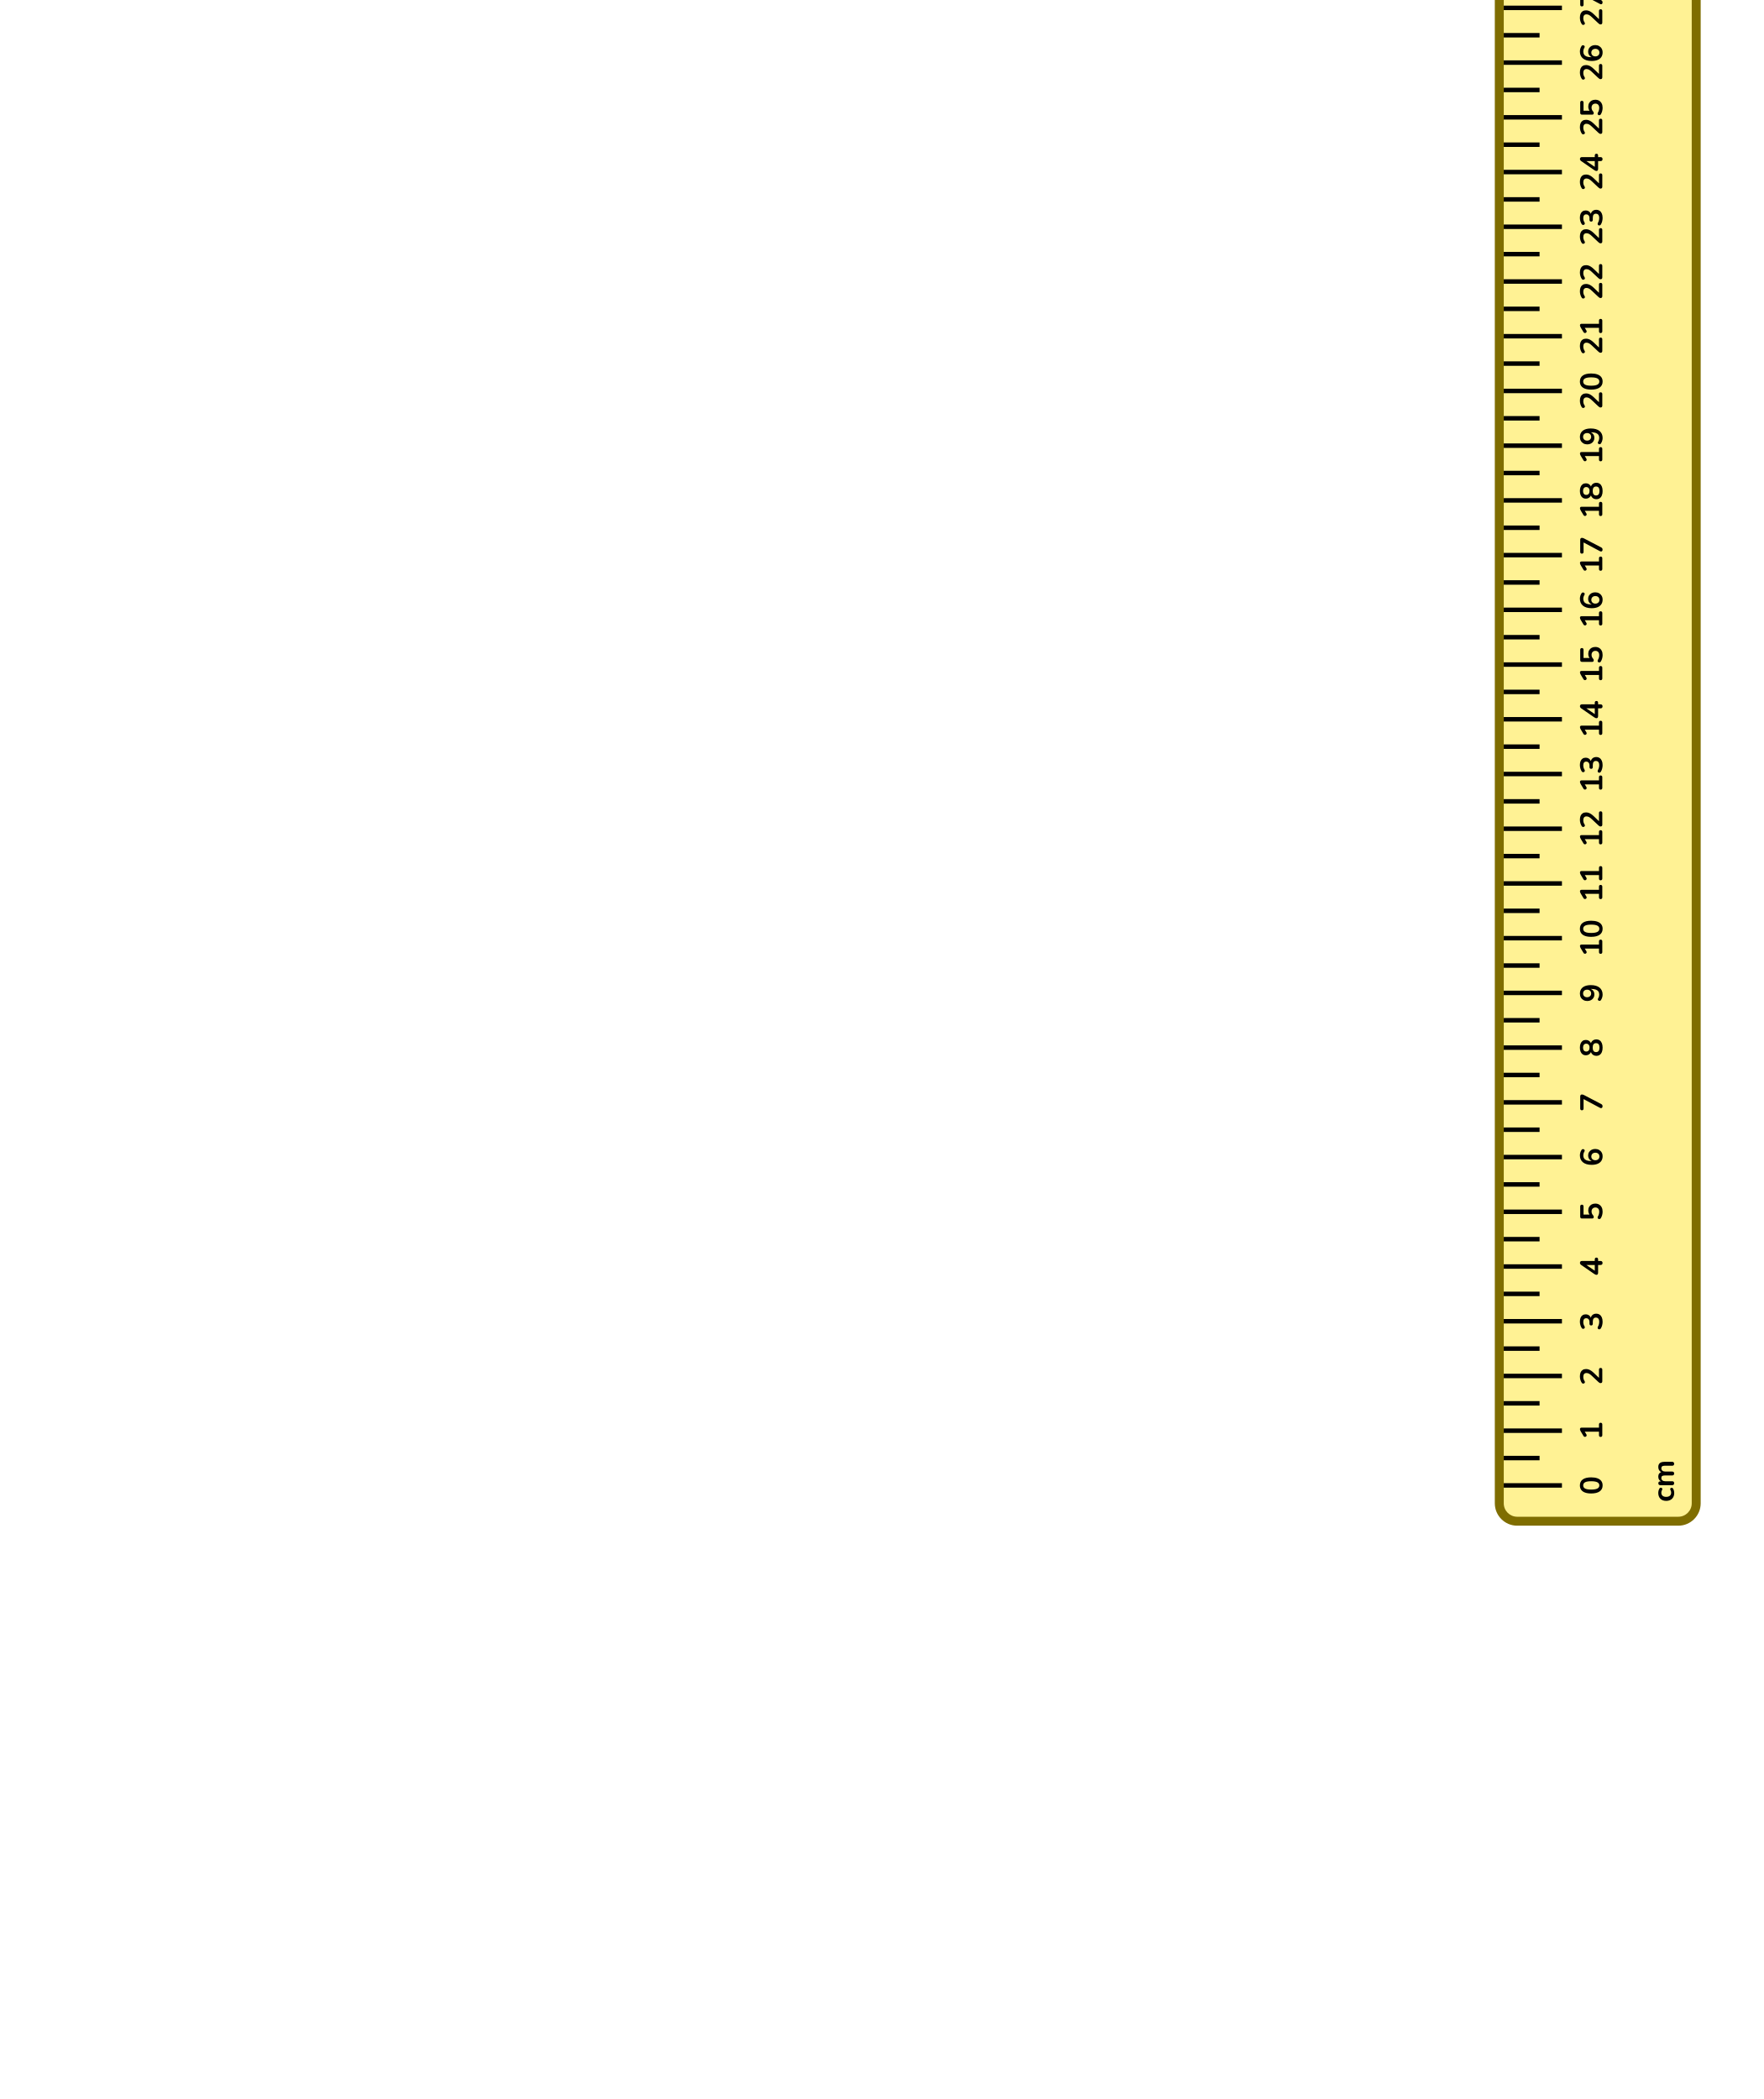
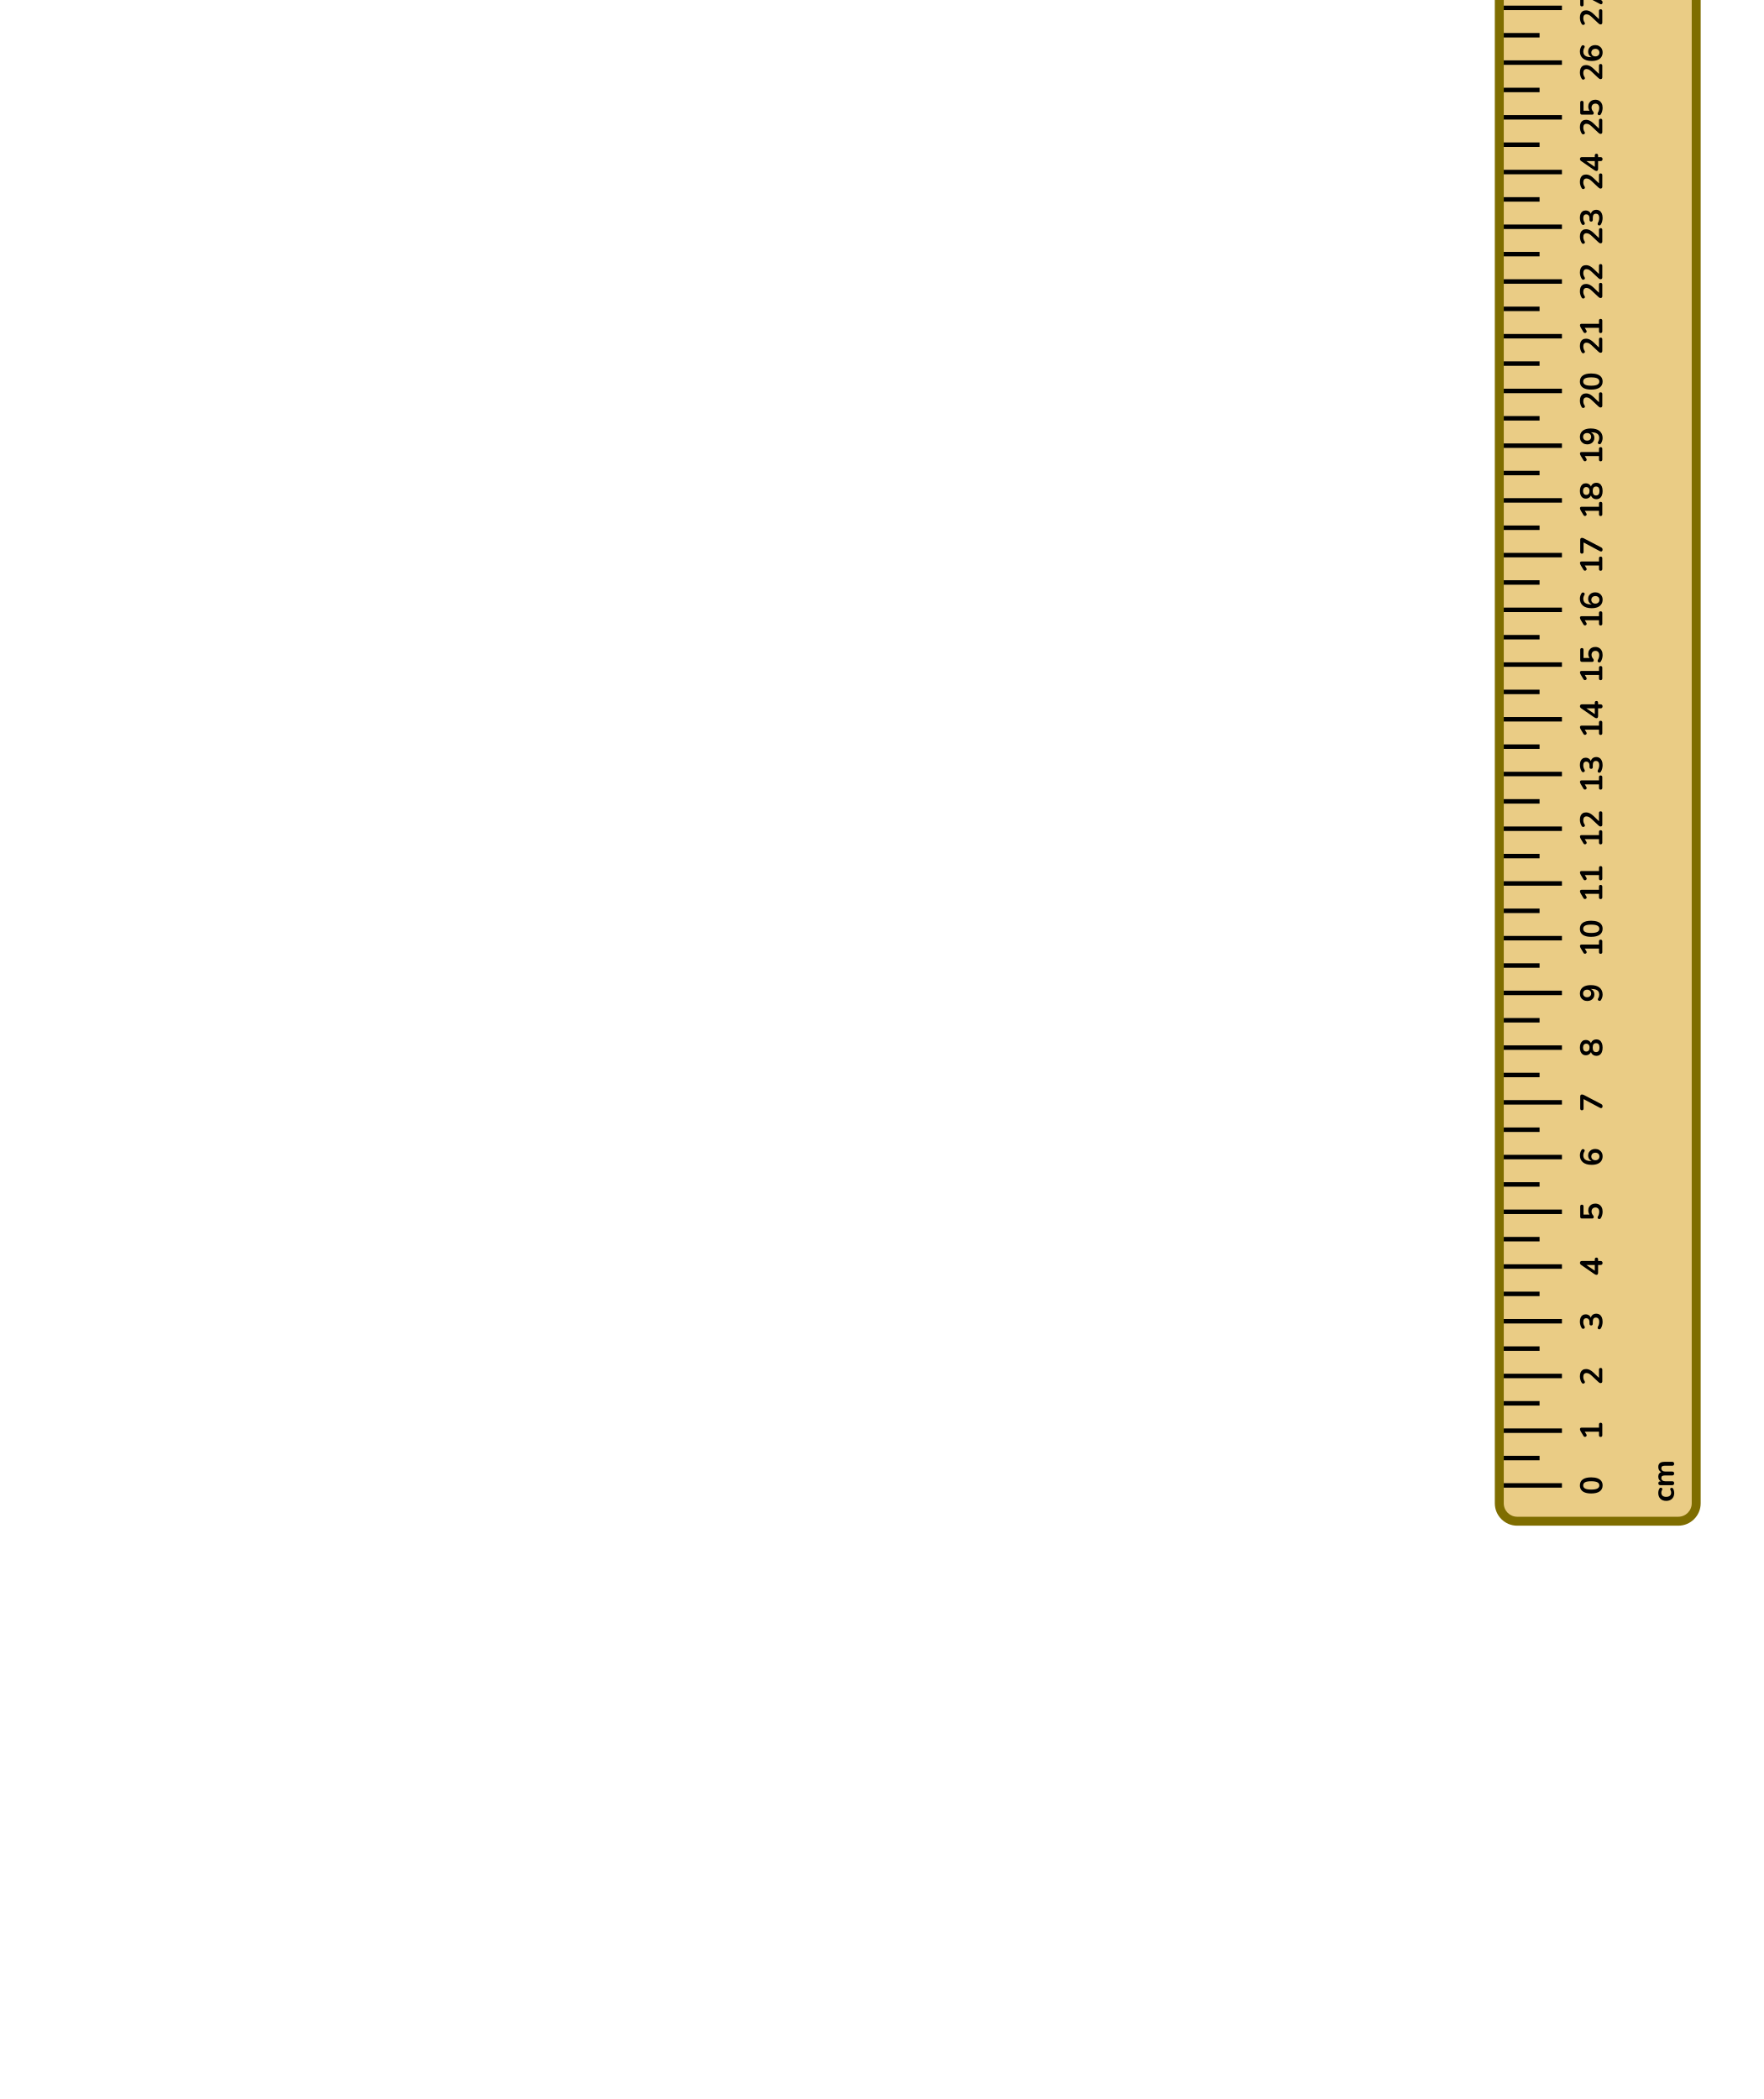
<svg xmlns="http://www.w3.org/2000/svg" id="Layer_2" data-name="Layer 2" viewBox="0 0 394 469">
  <g id="Ruler_and_Lines" data-name="Ruler and Lines">
    <g id="cm_Ruler" data-name="cm Ruler">
      <g id="rectangle">
        <rect y="0" width="394" height="469" fill="none" />
      </g>
      <g>
-         <path d="m335,0v335.9c0,2.206,1.794,4,4,4h36c2.206,0,4-1.794,4-4V0h-44Z" fill="#ffeb5a" opacity=".65" />
+         <path d="m335,0v335.9c0,2.206,1.794,4,4,4h36c2.206,0,4-1.794,4-4V0h-44Z" fill="#eacc85" opacity="1" />
        <path d="m378,0v335.9c0,1.657-1.343,3-3,3h-36c-1.657,0-3-1.343-3-3V0h-2v335.9c0,2.757,2.243,5,5,5h36c2.757,0,5-2.243,5-5V0h-2Z" fill="#7f6d00" />
      </g>
      <g id="ticks_half_numbers" data-name="ticks half numbers">
        <g id="_0" data-name="0">
          <rect x="336" y="325.287" width="8" height="1" />
        </g>
        <g id="_1" data-name="1">
          <rect x="336" y="313.059" width="8" height="1" />
        </g>
        <g id="_2" data-name="2">
          <rect x="336" y="300.831" width="8" height="1" />
        </g>
        <g id="_3" data-name="3">
          <rect x="336" y="288.604" width="8" height="1" />
        </g>
        <g id="_4" data-name="4">
          <rect x="336" y="276.377" width="8" height="1" />
        </g>
        <g id="_5" data-name="5">
          <rect x="336" y="264.149" width="8" height="1" />
        </g>
        <g id="_6" data-name="6">
          <rect x="336" y="251.922" width="8" height="1" />
        </g>
        <g id="_7" data-name="7">
          <rect x="336" y="239.695" width="8" height="1" />
        </g>
        <g id="_8" data-name="8">
          <rect x="336" y="227.467" width="8" height="1" />
        </g>
        <g id="_9" data-name="9">
          <rect x="336" y="215.24" width="8" height="1" />
        </g>
        <g id="_10" data-name="10">
          <rect x="336" y="203.013" width="8" height="1" />
        </g>
        <g id="_11" data-name="11">
          <rect x="336" y="190.785" width="8" height="1" />
        </g>
        <g id="_12" data-name="12">
          <rect x="336" y="178.558" width="8" height="1" />
        </g>
        <g id="_13" data-name="13">
          <rect x="336" y="166.33" width="8" height="1" />
        </g>
        <g id="_14" data-name="14">
          <rect x="336" y="154.103" width="8" height="1" />
        </g>
        <g id="_15" data-name="15">
          <rect x="336" y="141.875" width="8" height="1" />
        </g>
        <g id="_16" data-name="16">
          <rect x="336" y="129.648" width="8" height="1" />
        </g>
        <g id="_17" data-name="17">
          <rect x="336" y="117.42" width="8" height="1" />
        </g>
        <g id="_18" data-name="18">
          <rect x="336" y="105.193" width="8" height="1" />
        </g>
        <g id="_19" data-name="19">
          <rect x="336" y="92.966" width="8" height="1" />
        </g>
        <g id="_20" data-name="20">
          <rect x="336" y="80.738" width="8" height="1" />
        </g>
        <g id="_21" data-name="21">
          <rect x="336" y="68.511" width="8" height="1" />
        </g>
        <g id="_22" data-name="22">
          <rect x="336" y="56.284" width="8" height="1" />
        </g>
        <g id="_23" data-name="23">
          <rect x="336" y="44.056" width="8" height="1" />
        </g>
        <g id="_24" data-name="24">
          <rect x="336" y="31.829" width="8" height="1" />
        </g>
        <g id="_25" data-name="25">
          <rect x="336" y="19.602" width="8" height="1" />
        </g>
        <g id="_26" data-name="26">
          <rect x="336" y="7.374" width="8" height="1" />
        </g>
      </g>
      <g id="ticks_whole_numbers" data-name="ticks whole numbers">
        <g id="_0-2" data-name="0">
          <rect x="336" y="331.4" width="13" height="1" />
        </g>
        <g id="_1-2" data-name="1">
          <rect x="336" y="319.173" width="13" height="1" />
        </g>
        <g id="_2-2" data-name="2">
          <rect x="336" y="306.945" width="13" height="1" />
        </g>
        <g id="_3-2" data-name="3">
          <rect x="336" y="294.718" width="13" height="1" />
        </g>
        <g id="_4-2" data-name="4">
          <rect x="336" y="282.491" width="13" height="1" />
        </g>
        <g id="_5-2" data-name="5">
          <rect x="336" y="270.263" width="13" height="1" />
        </g>
        <g id="_6-2" data-name="6">
          <rect x="336" y="258.036" width="13" height="1" />
        </g>
        <g id="_7-2" data-name="7">
          <rect x="336" y="245.809" width="13" height="1" />
        </g>
        <g id="_8-2" data-name="8">
          <rect x="336" y="233.581" width="13" height="1" />
        </g>
        <g id="_9-2" data-name="9">
          <rect x="336" y="221.353" width="13" height="1" />
        </g>
        <g id="_10-2" data-name="10">
          <rect x="336" y="209.126" width="13" height="1" />
        </g>
        <g id="_11-2" data-name="11">
          <rect x="336" y="196.898" width="13" height="1" />
        </g>
        <g id="_12-2" data-name="12">
          <rect x="336" y="184.671" width="13" height="1" />
        </g>
        <g id="_13-2" data-name="13">
          <rect x="336" y="172.444" width="13" height="1" />
        </g>
        <g id="_14-2" data-name="14">
          <rect x="336" y="160.216" width="13" height="1" />
        </g>
        <g id="_15-2" data-name="15">
          <rect x="336" y="147.989" width="13" height="1" />
        </g>
        <g id="_16-2" data-name="16">
          <rect x="336" y="135.762" width="13" height="1" />
        </g>
        <g id="_17-2" data-name="17">
          <rect x="336" y="123.534" width="13" height="1" />
        </g>
        <g id="_18-2" data-name="18">
          <rect x="336" y="111.307" width="13" height="1" />
        </g>
        <g id="_19-2" data-name="19">
          <rect x="336" y="99.08" width="13" height="1" />
        </g>
        <g id="_20-2" data-name="20">
          <rect x="336" y="86.852" width="13" height="1" />
        </g>
        <g id="_21-2" data-name="21">
          <rect x="336" y="74.624" width="13" height="1" />
        </g>
        <g id="_22-2" data-name="22">
          <rect x="336" y="62.397" width="13" height="1" />
        </g>
        <g id="_23-2" data-name="23">
          <rect x="336" y="50.169" width="13" height="1" />
        </g>
        <g id="_24-2" data-name="24">
          <rect x="336" y="37.942" width="13" height="1" />
        </g>
        <g id="_25-2" data-name="25">
          <rect x="336" y="25.715" width="13" height="1" />
        </g>
        <g id="_26-2" data-name="26">
          <rect x="336" y="13.487" width="13" height="1" />
        </g>
        <g id="_27" data-name="27">
          <rect x="336" y="1.26" width="13" height="1" />
        </g>
      </g>
      <g id="cm_labels" data-name="cm labels">
        <g>
          <path d="m374.087,333.585c0,.359-.073.672-.22.938-.147.266-.356.471-.627.615-.271.146-.588.218-.952.218-.275,0-.521-.041-.738-.123-.217-.081-.401-.199-.553-.354s-.269-.341-.351-.56c-.081-.22-.122-.465-.122-.735,0-.154.021-.32.062-.5s.112-.35.21-.508c.047-.074.104-.124.169-.147.064-.022.132-.027.199-.014s.126.043.175.088c.049.044.079.099.091.164s-.003.138-.045.217c-.061.103-.106.208-.137.315s-.046.21-.046.308c0,.154.024.29.073.406.05.117.119.216.211.298.091.081.204.144.339.186.136.042.292.062.469.062.346,0,.617-.083.815-.248.199-.166.298-.4.298-.704,0-.098-.014-.199-.042-.305-.028-.104-.072-.211-.133-.318-.042-.079-.056-.15-.042-.213.014-.063.046-.116.095-.158s.107-.067.175-.076c.067-.01.134-.002.199.024.065.025.119.073.161.144.094.153.161.317.203.489.042.173.062.336.062.49Z" />
          <path d="m374.073,331.415c0,.141-.038.248-.115.322-.077.075-.188.112-.333.112h-2.646c-.145,0-.255-.037-.329-.112-.074-.074-.112-.18-.112-.315,0-.135.038-.24.112-.314s.185-.112.329-.112h.511l-.21.077c-.233-.093-.418-.238-.553-.434-.136-.196-.203-.43-.203-.7,0-.275.065-.502.196-.679.13-.178.331-.302.602-.371v.098c-.247-.094-.442-.247-.584-.462-.143-.215-.214-.462-.214-.742,0-.261.052-.477.154-.647.103-.17.258-.298.465-.382.208-.084.471-.126.788-.126h1.693c.146,0,.256.039.333.116s.115.186.115.325-.038.247-.115.322c-.077.074-.188.111-.333.111h-1.658c-.262,0-.453.044-.574.13-.121.087-.183.232-.183.438,0,.229.081.408.242.539s.384.196.668.196h1.505c.146,0,.256.037.333.111.077.075.115.183.115.322s-.038.249-.115.325c-.077.077-.188.116-.333.116h-1.658c-.262,0-.453.043-.574.129-.121.087-.183.23-.183.431,0,.229.081.408.242.539s.384.196.668.196h1.505c.299,0,.448.146.448.44Z" />
        </g>
        <path d="m358.087,331.901c0,.583-.22,1.028-.661,1.337-.441.308-1.069.462-1.887.462-.551,0-1.014-.069-1.39-.207-.375-.138-.658-.34-.85-.608s-.287-.597-.287-.983c0-.589.214-1.035.644-1.341s1.055-.459,1.876-.459c.546,0,1.01.069,1.39.207s.67.34.868.605.297.595.297.987Zm-.734,0c0-.317-.147-.552-.441-.704-.294-.151-.753-.228-1.379-.228-.625,0-1.079.076-1.361.228-.282.152-.424.387-.424.704,0,.312.142.546.424.699.282.154.736.231,1.361.231.626,0,1.085-.077,1.379-.231.294-.153.441-.387.441-.699Z" />
        <path d="m358.018,320.68c0,.121-.034.216-.102.283s-.16.102-.276.102c-.122,0-.213-.034-.273-.102s-.091-.162-.091-.283v-.784h-3.438v-.434l.623,1.028c.052.089.071.172.06.249s-.044.143-.098.195c-.054.054-.118.09-.192.109-.075.019-.15.013-.228-.018s-.142-.09-.192-.179l-.581-.966c-.057-.094-.104-.187-.144-.28s-.06-.18-.06-.259c0-.099.027-.18.08-.245.054-.065.142-.099.263-.099h3.906v-.714c0-.121.03-.216.091-.283s.151-.102.273-.102c.121,0,.215.034.279.102.065.067.099.162.099.283v2.395Z" />
        <path d="m358.018,308.615c0,.149-.034.258-.102.325s-.167.102-.298.102c-.079,0-.156-.021-.23-.063-.075-.042-.154-.103-.238-.182l-1.498-1.407c-.224-.214-.428-.368-.612-.462-.185-.093-.37-.14-.557-.14-.233,0-.411.073-.532.221-.121.146-.182.36-.182.64,0,.159.022.317.066.477.044.158.12.319.228.482.056.085.079.163.07.235-.01.072-.04.135-.092.188-.051.054-.114.09-.188.108-.075.019-.15.016-.228-.01-.077-.026-.144-.081-.199-.165-.136-.2-.238-.426-.309-.676-.07-.249-.104-.5-.104-.752,0-.354.054-.653.16-.896.107-.242.265-.427.47-.553s.455-.189.749-.189c.195,0,.387.032.574.095.187.063.375.159.566.287.191.129.395.295.609.501l1.372,1.315h-.238v-2.058c0-.126.03-.222.091-.287s.151-.098.273-.098c.121,0,.215.032.279.098.065.065.099.161.099.287v2.576Z" />
        <path d="m358.087,295.315c0,.252-.032.514-.098.784s-.163.506-.294.707c-.061.093-.131.156-.21.188-.079.033-.155.041-.228.024-.072-.016-.134-.051-.186-.104-.051-.054-.081-.121-.091-.203s.012-.172.062-.27c.104-.191.177-.376.221-.553.045-.178.066-.359.066-.546,0-.206-.027-.378-.084-.519-.056-.14-.14-.246-.252-.318-.111-.072-.247-.108-.406-.108-.232,0-.406.078-.521.234-.114.156-.171.384-.171.683v.448c0,.131-.033.229-.099.297-.064.068-.156.102-.272.102s-.208-.033-.273-.102c-.064-.067-.098-.166-.098-.297v-.364c0-.178-.029-.329-.088-.455-.058-.126-.141-.224-.248-.294s-.238-.105-.392-.105c-.215,0-.379.071-.49.214-.112.143-.168.349-.168.619,0,.173.02.335.06.487.039.151.113.318.22.5.052.084.073.165.063.241-.01.077-.04.142-.091.193-.052.051-.113.086-.186.104s-.147.014-.225-.014c-.076-.028-.143-.087-.199-.175-.131-.201-.229-.423-.297-.665-.068-.243-.102-.493-.102-.749,0-.341.052-.633.157-.875.104-.243.254-.429.448-.557.193-.129.428-.192.703-.192.196,0,.375.037.535.111.161.075.298.18.41.315.111.136.191.299.237.49h-.084c.057-.336.195-.598.417-.784s.498-.28.829-.28c.29,0,.542.072.756.217.215.145.38.351.494.616s.171.584.171.952Z" />
        <path d="m358.073,282.198c0,.14-.038.249-.115.329-.077.079-.188.118-.333.118h-.546v1.729c0,.145-.03.26-.091.347-.061.086-.156.129-.287.129-.074,0-.156-.02-.245-.06-.088-.039-.205-.11-.35-.213l-2.779-1.918c-.098-.065-.173-.138-.224-.218-.052-.079-.077-.17-.077-.272,0-.121.036-.222.108-.301s.186-.119.34-.119h2.862v-.343c0-.136.032-.237.095-.305.063-.067.155-.102.276-.102.122,0,.214.034.276.102.063.067.095.169.095.305v.343h.546c.146,0,.256.04.333.119s.115.188.115.329Zm-1.736.447h-2.184v-.203l2.422,1.652h-.238v-1.449Z" />
        <path d="m358.087,270.72c0,.247-.032.499-.098.756s-.165.492-.301.707c-.056.089-.123.147-.199.178-.077.031-.154.038-.231.021s-.143-.052-.196-.105c-.054-.053-.085-.118-.094-.195-.01-.077.012-.162.062-.256.098-.173.173-.348.224-.524.052-.178.077-.367.077-.567,0-.196-.035-.364-.104-.504-.07-.141-.168-.247-.294-.322-.126-.074-.273-.112-.441-.112-.261,0-.473.08-.634.238-.16.159-.241.376-.241.651,0,.149.024.294.073.434.05.141.135.278.256.413.037.042.073.096.108.161s.053.136.053.21c0,.116-.03.205-.091.266-.061.062-.145.092-.252.092h-2.289c-.126,0-.223-.034-.291-.102-.067-.068-.102-.165-.102-.291v-2.303c0-.126.032-.223.095-.291.063-.067.155-.102.276-.102.117,0,.208.034.273.102.065.068.098.165.098.291v1.82h1.568v.23c-.163-.121-.289-.282-.378-.482-.089-.201-.134-.421-.134-.658,0-.312.067-.585.2-.815.133-.231.317-.411.553-.539.235-.129.51-.192.822-.192.322,0,.605.072.851.217s.437.351.574.619.206.587.206.956Z" />
        <path d="m358.087,258.353c0,.406-.097.753-.29,1.04s-.473.505-.837.654c-.363.149-.805.224-1.322.224-.42,0-.792-.048-1.117-.144-.324-.096-.599-.234-.822-.416-.224-.183-.395-.405-.511-.669-.117-.264-.175-.561-.175-.893,0-.205.031-.414.094-.626.063-.213.158-.412.284-.599.047-.074.107-.124.182-.147.075-.022.148-.026.221-.01.072.016.136.049.188.098.054.049.087.111.099.186s-.009.156-.06.245c-.094.158-.159.308-.196.448-.037.14-.056.279-.056.42,0,.271.062.499.188.686s.315.328.567.424.567.144.945.144h.524v.084c-.238-.037-.442-.115-.612-.234s-.301-.272-.392-.459c-.092-.187-.137-.395-.137-.623,0-.284.067-.536.203-.756.135-.22.321-.392.56-.518s.511-.189.819-.189c.317,0,.601.069.851.207.249.138.445.328.588.573s.213.529.213.851Zm-.714.049c0-.168-.037-.315-.111-.444-.075-.128-.182-.228-.319-.297-.137-.07-.295-.105-.472-.105-.183,0-.341.035-.477.105-.135.069-.241.169-.318.297-.077.129-.115.276-.115.444s.038.315.115.441.184.226.318.298c.136.072.294.108.477.108.177,0,.335-.036.472-.108.138-.072.244-.172.319-.298.074-.126.111-.273.111-.441Z" />
        <path d="m358.073,247.204c0,.107-.025.196-.077.266-.051.07-.12.112-.206.127-.087.014-.184-.008-.291-.063l-3.976-2.114h.308v2.269c0,.126-.032.223-.098.29s-.156.102-.273.102c-.121,0-.214-.034-.279-.102s-.099-.164-.099-.29v-2.709c0-.126.033-.229.099-.309.065-.079.158-.119.279-.119.104,0,.193.015.27.042.077.028.16.065.249.112l3.801,1.988c.103.051.178.118.224.199.047.082.07.186.07.312Z" />
        <path d="m358.087,234.081c0,.382-.055.71-.164.983-.109.272-.27.482-.479.63-.21.146-.462.221-.756.221-.233,0-.44-.048-.62-.144-.179-.096-.325-.228-.438-.396-.111-.168-.182-.359-.21-.574h.147c-.065.299-.209.538-.431.718s-.486.27-.794.27c-.28,0-.52-.07-.718-.21-.198-.141-.351-.339-.455-.596-.105-.256-.157-.558-.157-.902,0-.351.052-.653.157-.91.104-.257.257-.455.455-.596.198-.14.438-.21.718-.21.205,0,.394.041.566.123s.315.196.427.343c.112.147.188.318.225.515h-.141c.047-.326.184-.592.41-.795.227-.202.512-.304.857-.304.294,0,.546.073.756.22.21.147.37.357.479.63.109.273.164.602.164.984Zm-2.919,0c0-.187-.028-.346-.087-.477s-.144-.23-.256-.301-.242-.105-.392-.105c-.225,0-.4.079-.528.235-.129.156-.193.372-.193.647s.064.489.193.644c.128.154.304.231.528.231.229,0,.408-.077.539-.231s.195-.368.195-.644Zm2.22,0c0-.332-.064-.581-.192-.749-.129-.168-.319-.252-.571-.252s-.44.084-.566.252-.189.417-.189.749c0,.326.063.575.189.745s.314.256.566.256.442-.086.571-.256c.128-.17.192-.419.192-.745Z" />
        <path d="m358.087,222.238c0,.2-.031.408-.094.623-.063.215-.158.415-.284.602-.046.075-.107.124-.182.147s-.148.026-.221.011c-.072-.017-.135-.05-.188-.099s-.087-.11-.099-.186c-.012-.074.009-.156.06-.245.094-.158.159-.308.196-.447.037-.141.056-.28.056-.42,0-.271-.062-.5-.188-.687s-.316-.328-.57-.424c-.255-.096-.568-.144-.942-.144h-.524v-.084c.233.033.437.11.608.231.173.121.305.275.396.462.092.187.137.395.137.623,0,.28-.067.531-.203.753-.135.222-.322.396-.563.521-.24.126-.512.188-.815.188-.321,0-.606-.068-.854-.206s-.442-.33-.585-.578c-.142-.247-.213-.529-.213-.847,0-.41.096-.759.287-1.043s.47-.502.836-.651.809-.224,1.326-.224c.421,0,.793.048,1.117.144s.599.234.822.416c.224.183.395.405.511.669.117.264.175.562.175.893Zm-2.555-.259c0-.168-.038-.316-.115-.445-.077-.128-.185-.228-.322-.297-.138-.07-.295-.105-.473-.105-.182,0-.34.035-.476.105-.136.069-.24.169-.315.297-.074.129-.111.277-.111.445s.037.314.111.44c.075.126.18.226.315.298s.294.108.476.108c.178,0,.335-.036.473-.108s.245-.172.322-.298.115-.272.115-.44Z" />
        <g>
          <path d="m358.018,212.735c0,.121-.034.216-.102.283s-.16.102-.276.102c-.122,0-.213-.034-.273-.102s-.091-.162-.091-.283v-.784h-3.438v-.434l.623,1.028c.052.089.071.172.06.249s-.044.143-.098.195c-.054.054-.118.09-.192.109-.075.019-.15.013-.228-.018s-.142-.09-.192-.179l-.581-.966c-.057-.094-.104-.187-.144-.28s-.06-.18-.06-.259c0-.099.027-.18.08-.245.054-.065.142-.099.263-.099h3.906v-.714c0-.121.03-.216.091-.283s.151-.102.273-.102c.121,0,.215.034.279.102.065.067.099.162.099.283v2.395Z" />
          <path d="m358.087,207.527c0,.583-.22,1.028-.661,1.337-.441.308-1.069.462-1.887.462-.551,0-1.014-.069-1.39-.207-.375-.138-.658-.34-.85-.608s-.287-.597-.287-.983c0-.589.214-1.035.644-1.341s1.055-.459,1.876-.459c.546,0,1.01.069,1.39.207s.67.34.868.605.297.595.297.987Zm-.734,0c0-.317-.147-.552-.441-.704-.294-.151-.753-.228-1.379-.228-.625,0-1.079.076-1.361.228-.282.152-.424.387-.424.704,0,.312.142.546.424.699.282.154.736.231,1.361.231.626,0,1.085-.077,1.379-.231.294-.153.441-.387.441-.699Z" />
        </g>
        <g>
          <path d="m358.018,200.507c0,.121-.034.216-.102.283s-.16.102-.276.102c-.122,0-.213-.034-.273-.102s-.091-.162-.091-.283v-.784h-3.438v-.434l.623,1.028c.052.089.071.172.06.249s-.044.143-.098.195c-.054.054-.118.09-.192.109-.075.019-.15.013-.228-.018s-.142-.09-.192-.179l-.581-.966c-.057-.094-.104-.187-.144-.28s-.06-.18-.06-.259c0-.099.027-.18.08-.245.054-.065.142-.099.263-.099h3.906v-.714c0-.121.03-.216.091-.283s.151-.102.273-.102c.121,0,.215.034.279.102.065.067.099.162.099.283v2.395Z" />
          <path d="m358.018,196.307c0,.121-.034.216-.102.283s-.16.102-.276.102c-.122,0-.213-.034-.273-.102s-.091-.162-.091-.283v-.784h-3.438v-.434l.623,1.028c.052.089.071.172.06.249s-.044.143-.098.195c-.054.054-.118.09-.192.109-.075.019-.15.013-.228-.018s-.142-.09-.192-.179l-.581-.966c-.057-.094-.104-.187-.144-.28s-.06-.18-.06-.259c0-.099.027-.18.08-.245.054-.065.142-.099.263-.099h3.906v-.714c0-.121.03-.216.091-.283s.151-.102.273-.102c.121,0,.215.034.279.102.065.067.099.162.099.283v2.395Z" />
        </g>
        <g>
          <path d="m358.018,188.28c0,.121-.034.216-.102.283s-.16.102-.276.102c-.122,0-.213-.034-.273-.102s-.091-.162-.091-.283v-.784h-3.438v-.434l.623,1.028c.052.089.071.172.06.249s-.044.143-.098.195c-.054.054-.118.09-.192.109-.075.019-.15.013-.228-.018s-.142-.09-.192-.179l-.581-.966c-.057-.094-.104-.187-.144-.28s-.06-.18-.06-.259c0-.099.027-.18.08-.245.054-.065.142-.099.263-.099h3.906v-.714c0-.121.03-.216.091-.283s.151-.102.273-.102c.121,0,.215.034.279.102.065.067.099.162.099.283v2.395Z" />
          <path d="m358.018,184.241c0,.149-.034.258-.102.325s-.167.102-.298.102c-.079,0-.156-.021-.23-.063-.075-.042-.154-.103-.238-.182l-1.498-1.407c-.224-.214-.428-.368-.612-.462-.185-.093-.37-.14-.557-.14-.233,0-.411.073-.532.221-.121.146-.182.36-.182.64,0,.159.022.317.066.477.044.158.12.319.228.482.056.085.079.163.07.235-.01.072-.04.135-.092.188-.051.054-.114.09-.188.108-.075.019-.15.016-.228-.01-.077-.026-.144-.081-.199-.165-.136-.2-.238-.426-.309-.676-.07-.249-.104-.5-.104-.752,0-.354.054-.653.16-.896.107-.242.265-.427.47-.553s.455-.189.749-.189c.195,0,.387.032.574.095.187.063.375.159.566.287.191.129.395.295.609.501l1.372,1.315h-.238v-2.058c0-.126.03-.222.091-.287s.151-.098.273-.098c.121,0,.215.032.279.098.065.065.099.161.099.287v2.576Z" />
        </g>
        <g>
          <path d="m358.018,176.052c0,.121-.034.216-.102.283s-.16.102-.276.102c-.122,0-.213-.034-.273-.102s-.091-.162-.091-.283v-.784h-3.438v-.434l.623,1.028c.052.089.071.172.06.249s-.044.143-.098.195c-.054.054-.118.09-.192.109-.075.019-.15.013-.228-.018s-.142-.09-.192-.179l-.581-.966c-.057-.094-.104-.187-.144-.28s-.06-.18-.06-.259c0-.099.027-.18.08-.245.054-.065.142-.099.263-.099h3.906v-.714c0-.121.03-.216.091-.283s.151-.102.273-.102c.121,0,.215.034.279.102.065.067.099.162.099.283v2.395Z" />
          <path d="m358.087,170.942c0,.252-.032.514-.098.784s-.163.506-.294.707c-.061.093-.131.156-.21.188-.079.033-.155.041-.228.024-.072-.016-.134-.051-.186-.104-.051-.054-.081-.121-.091-.203s.012-.172.062-.27c.104-.191.177-.376.221-.553.045-.178.066-.359.066-.546,0-.206-.027-.378-.084-.519-.056-.14-.14-.246-.252-.318-.111-.072-.247-.108-.406-.108-.232,0-.406.078-.521.234-.114.156-.171.384-.171.683v.448c0,.131-.033.229-.099.297-.064.068-.156.102-.272.102s-.208-.033-.273-.102c-.064-.067-.098-.166-.098-.297v-.364c0-.178-.029-.329-.088-.455-.058-.126-.141-.224-.248-.294s-.238-.105-.392-.105c-.215,0-.379.071-.49.214-.112.143-.168.349-.168.619,0,.173.02.335.06.487.039.151.113.318.22.5.052.084.073.165.063.241-.01.077-.04.142-.091.193-.052.051-.113.086-.186.104s-.147.014-.225-.014c-.076-.028-.143-.087-.199-.175-.131-.201-.229-.423-.297-.665-.068-.243-.102-.493-.102-.749,0-.341.052-.633.157-.875.104-.243.254-.429.448-.557.193-.129.428-.192.703-.192.196,0,.375.037.535.111.161.075.298.18.41.315.111.136.191.299.237.49h-.084c.057-.336.195-.598.417-.784s.498-.28.829-.28c.29,0,.542.072.756.217.215.145.38.351.494.616s.171.584.171.952Z" />
        </g>
        <g>
          <path d="m358.018,163.825c0,.121-.034.216-.102.283s-.16.102-.276.102c-.122,0-.213-.034-.273-.102s-.091-.162-.091-.283v-.784h-3.438v-.434l.623,1.028c.052.089.071.172.06.249s-.044.143-.098.195c-.054.054-.118.09-.192.109-.075.019-.15.013-.228-.018s-.142-.09-.192-.179l-.581-.966c-.057-.094-.104-.187-.144-.28s-.06-.18-.06-.259c0-.099.027-.18.08-.245.054-.065.142-.099.263-.099h3.906v-.714c0-.121.03-.216.091-.283s.151-.102.273-.102c.121,0,.215.034.279.102.065.067.099.162.099.283v2.395Z" />
          <path d="m358.073,157.826c0,.14-.038.249-.115.329-.077.079-.188.118-.333.118h-.546v1.729c0,.145-.03.26-.091.347-.061.086-.156.129-.287.129-.074,0-.156-.02-.245-.06-.088-.039-.205-.11-.35-.213l-2.779-1.918c-.098-.065-.173-.138-.224-.218-.052-.079-.077-.17-.077-.272,0-.121.036-.222.108-.301s.186-.119.34-.119h2.862v-.343c0-.136.032-.237.095-.305.063-.067.155-.102.276-.102.122,0,.214.034.276.102.063.067.095.169.095.305v.343h.546c.146,0,.256.04.333.119s.115.188.115.329Zm-1.736.447h-2.184v-.203l2.422,1.652h-.238v-1.449Z" />
        </g>
        <g>
          <path d="m358.018,151.597c0,.121-.034.216-.102.283s-.16.102-.276.102c-.122,0-.213-.034-.273-.102s-.091-.162-.091-.283v-.784h-3.438v-.434l.623,1.028c.052.089.071.172.06.249s-.044.143-.098.195c-.054.054-.118.09-.192.109-.075.019-.15.013-.228-.018s-.142-.09-.192-.179l-.581-.966c-.057-.094-.104-.187-.144-.28s-.06-.18-.06-.259c0-.099.027-.18.08-.245.054-.065.142-.099.263-.099h3.906v-.714c0-.121.03-.216.091-.283s.151-.102.273-.102c.121,0,.215.034.279.102.065.067.099.162.099.283v2.395Z" />
          <path d="m358.087,146.347c0,.247-.032.499-.098.756s-.165.492-.301.707c-.056.089-.123.147-.199.178-.077.031-.154.038-.231.021s-.143-.052-.196-.105c-.054-.053-.085-.118-.094-.195-.01-.077.012-.162.062-.256.098-.173.173-.348.224-.524.052-.178.077-.367.077-.567,0-.196-.035-.364-.104-.504-.07-.141-.168-.247-.294-.322-.126-.074-.273-.112-.441-.112-.261,0-.473.08-.634.238-.16.159-.241.376-.241.651,0,.149.024.294.073.434.05.141.135.278.256.413.037.042.073.096.108.161s.053.136.053.21c0,.116-.03.205-.091.266-.061.062-.145.092-.252.092h-2.289c-.126,0-.223-.034-.291-.102-.067-.068-.102-.165-.102-.291v-2.303c0-.126.032-.223.095-.291.063-.067.155-.102.276-.102.117,0,.208.034.273.102.065.068.098.165.098.291v1.82h1.568v.23c-.163-.121-.289-.282-.378-.482-.089-.201-.134-.421-.134-.658,0-.312.067-.585.2-.815.133-.231.317-.411.553-.539.235-.129.51-.192.822-.192.322,0,.605.072.851.217s.437.351.574.619.206.587.206.956Z" />
        </g>
        <g>
          <path d="m358.018,139.37c0,.121-.034.216-.102.283s-.16.102-.276.102c-.122,0-.213-.034-.273-.102s-.091-.162-.091-.283v-.784h-3.438v-.434l.623,1.028c.052.089.071.172.06.249s-.044.143-.098.195c-.054.054-.118.09-.192.109-.075.019-.15.013-.228-.018s-.142-.09-.192-.179l-.581-.966c-.057-.094-.104-.187-.144-.28s-.06-.18-.06-.259c0-.099.027-.18.08-.245.054-.065.142-.099.263-.099h3.906v-.714c0-.121.03-.216.091-.283s.151-.102.273-.102c.121,0,.215.034.279.102.065.067.099.162.099.283v2.395Z" />
          <path d="m358.087,133.979c0,.406-.097.753-.29,1.04s-.473.505-.837.654c-.363.149-.805.224-1.322.224-.42,0-.792-.048-1.117-.144-.324-.096-.599-.234-.822-.416-.224-.183-.395-.405-.511-.669-.117-.264-.175-.561-.175-.893,0-.205.031-.414.094-.626.063-.213.158-.412.284-.599.047-.074.107-.124.182-.147.075-.022.148-.026.221-.01.072.016.136.049.188.098.054.049.087.111.099.186s-.009.156-.06.245c-.094.158-.159.308-.196.448-.037.14-.056.279-.056.42,0,.271.062.499.188.686s.315.328.567.424.567.144.945.144h.524v.084c-.238-.037-.442-.115-.612-.234s-.301-.272-.392-.459c-.092-.187-.137-.395-.137-.623,0-.284.067-.536.203-.756.135-.22.321-.392.56-.518s.511-.189.819-.189c.317,0,.601.069.851.207.249.138.445.328.588.573s.213.529.213.851Zm-.714.049c0-.168-.037-.315-.111-.444-.075-.128-.182-.228-.319-.297-.137-.07-.295-.105-.472-.105-.183,0-.341.035-.477.105-.135.069-.241.169-.318.297-.077.129-.115.276-.115.444s.038.315.115.441.184.226.318.298c.136.072.294.108.477.108.177,0,.335-.036.472-.108.138-.072.244-.172.319-.298.074-.126.111-.273.111-.441Z" />
        </g>
        <g>
          <path d="m358.018,127.142c0,.121-.034.216-.102.283s-.16.102-.276.102c-.122,0-.213-.034-.273-.102s-.091-.162-.091-.283v-.784h-3.438v-.434l.623,1.028c.052.089.071.172.06.249s-.044.143-.098.195c-.054.054-.118.09-.192.109-.075.019-.15.013-.228-.018s-.142-.09-.192-.179l-.581-.966c-.057-.094-.104-.187-.144-.28s-.06-.18-.06-.259c0-.099.027-.18.08-.245.054-.065.142-.099.263-.099h3.906v-.714c0-.121.03-.216.091-.283s.151-.102.273-.102c.121,0,.215.034.279.102.065.067.099.162.099.283v2.395Z" />
          <path d="m358.073,122.83c0,.107-.025.196-.077.266-.051.07-.12.112-.206.127-.087.014-.184-.008-.291-.063l-3.976-2.114h.308v2.269c0,.126-.032.223-.098.29s-.156.102-.273.102c-.121,0-.214-.034-.279-.102s-.099-.164-.099-.29v-2.709c0-.126.033-.229.099-.309.065-.079.158-.119.279-.119.104,0,.193.015.27.042.077.028.16.065.249.112l3.801,1.988c.103.051.178.118.224.199.047.082.07.186.07.312Z" />
        </g>
        <g>
          <path d="m358.018,114.915c0,.121-.034.216-.102.283s-.16.102-.276.102c-.122,0-.213-.034-.273-.102s-.091-.162-.091-.283v-.784h-3.438v-.434l.623,1.028c.052.089.071.172.06.249s-.044.143-.098.195c-.054.054-.118.09-.192.109-.075.019-.15.013-.228-.018s-.142-.09-.192-.179l-.581-.966c-.057-.094-.104-.187-.144-.28s-.06-.18-.06-.259c0-.099.027-.18.08-.245.054-.065.142-.099.263-.099h3.906v-.714c0-.121.03-.216.091-.283s.151-.102.273-.102c.121,0,.215.034.279.102.065.067.099.162.099.283v2.395Z" />
          <path d="m358.087,109.707c0,.382-.055.71-.164.983-.109.272-.27.482-.479.63-.21.146-.462.221-.756.221-.233,0-.44-.048-.62-.144-.179-.096-.325-.228-.438-.396-.111-.168-.182-.359-.21-.574h.147c-.065.299-.209.538-.431.718s-.486.27-.794.27c-.28,0-.52-.07-.718-.21-.198-.141-.351-.339-.455-.596-.105-.256-.157-.558-.157-.902,0-.351.052-.653.157-.91.104-.257.257-.455.455-.596.198-.14.438-.21.718-.21.205,0,.394.041.566.123s.315.196.427.343c.112.147.188.318.225.515h-.141c.047-.326.184-.592.41-.795.227-.202.512-.304.857-.304.294,0,.546.073.756.22.21.147.37.357.479.63.109.273.164.602.164.984Zm-2.919,0c0-.187-.028-.346-.087-.477s-.144-.23-.256-.301-.242-.105-.392-.105c-.225,0-.4.079-.528.235-.129.156-.193.372-.193.647s.064.489.193.644c.128.154.304.231.528.231.229,0,.408-.077.539-.231s.195-.368.195-.644Zm2.22,0c0-.332-.064-.581-.192-.749-.129-.168-.319-.252-.571-.252s-.44.084-.566.252-.189.417-.189.749c0,.326.063.575.189.745s.314.256.566.256.442-.086.571-.256c.128-.17.192-.419.192-.745Z" />
        </g>
        <g>
          <path d="m358.018,102.688c0,.121-.034.216-.102.283s-.16.102-.276.102c-.122,0-.213-.034-.273-.102s-.091-.162-.091-.283v-.784h-3.438v-.434l.623,1.028c.052.089.071.172.06.249s-.044.143-.098.195c-.054.054-.118.09-.192.109-.075.019-.15.013-.228-.018s-.142-.09-.192-.179l-.581-.966c-.057-.094-.104-.187-.144-.28s-.06-.18-.06-.259c0-.099.027-.18.08-.245.054-.065.142-.099.263-.099h3.906v-.714c0-.121.03-.216.091-.283s.151-.102.273-.102c.121,0,.215.034.279.102.065.067.099.162.099.283v2.395Z" />
          <path d="m358.087,97.865c0,.2-.031.408-.094.623-.063.215-.158.415-.284.602-.046.075-.107.124-.182.147s-.148.026-.221.011c-.072-.017-.135-.05-.188-.099s-.087-.11-.099-.186c-.012-.074.009-.156.06-.245.094-.158.159-.308.196-.447.037-.141.056-.28.056-.42,0-.271-.062-.5-.188-.687s-.316-.328-.57-.424c-.255-.096-.568-.144-.942-.144h-.524v-.084c.233.033.437.11.608.231.173.121.305.275.396.462.092.187.137.395.137.623,0,.28-.067.531-.203.753-.135.222-.322.396-.563.521-.24.126-.512.188-.815.188-.321,0-.606-.068-.854-.206s-.442-.33-.585-.578c-.142-.247-.213-.529-.213-.847,0-.41.096-.759.287-1.043s.47-.502.836-.651.809-.224,1.326-.224c.421,0,.793.048,1.117.144s.599.234.822.416c.224.183.395.405.511.669.117.264.175.562.175.893Zm-2.555-.259c0-.168-.038-.316-.115-.445-.077-.128-.185-.228-.322-.297-.138-.07-.295-.105-.473-.105-.182,0-.34.035-.476.105-.136.069-.24.169-.315.297-.074.129-.111.277-.111.445s.037.314.111.44c.075.126.18.226.315.298s.294.108.476.108c.178,0,.335-.036.473-.108s.245-.172.322-.298.115-.272.115-.44Z" />
        </g>
        <g>
          <path d="m358.018,90.622c0,.149-.034.258-.102.325s-.167.102-.298.102c-.079,0-.156-.021-.23-.063-.075-.042-.154-.103-.238-.182l-1.498-1.407c-.224-.214-.428-.368-.612-.462-.185-.093-.37-.14-.557-.14-.233,0-.411.073-.532.221-.121.146-.182.36-.182.64,0,.159.022.317.066.477.044.158.12.319.228.482.056.085.079.163.07.235-.01.072-.04.135-.092.188-.051.054-.114.09-.188.108-.075.019-.15.016-.228-.01-.077-.026-.144-.081-.199-.165-.136-.2-.238-.426-.309-.676-.07-.249-.104-.5-.104-.752,0-.354.054-.653.16-.896.107-.242.265-.427.47-.553s.455-.189.749-.189c.195,0,.387.032.574.095.187.063.375.159.566.287.191.129.395.295.609.501l1.372,1.315h-.238v-2.058c0-.126.03-.222.091-.287s.151-.098.273-.098c.121,0,.215.032.279.098.065.065.099.161.099.287v2.576Z" />
          <path d="m358.087,85.252c0,.583-.22,1.028-.661,1.337-.441.308-1.069.462-1.887.462-.551,0-1.014-.069-1.39-.207-.375-.138-.658-.34-.85-.608s-.287-.597-.287-.983c0-.589.214-1.035.644-1.341s1.055-.459,1.876-.459c.546,0,1.01.069,1.39.207s.67.34.868.605.297.595.297.987Zm-.734,0c0-.317-.147-.552-.441-.704-.294-.151-.753-.228-1.379-.228-.625,0-1.079.076-1.361.228-.282.152-.424.387-.424.704,0,.312.142.546.424.699.282.154.736.231,1.361.231.626,0,1.085-.077,1.379-.231.294-.153.441-.387.441-.699Z" />
        </g>
        <g>
          <path d="m358.018,78.394c0,.149-.034.258-.102.325s-.167.102-.298.102c-.079,0-.156-.021-.23-.063-.075-.042-.154-.103-.238-.182l-1.498-1.407c-.224-.214-.428-.368-.612-.462-.185-.093-.37-.14-.557-.14-.233,0-.411.073-.532.221-.121.146-.182.36-.182.64,0,.159.022.317.066.477.044.158.12.319.228.482.056.085.079.163.07.235-.01.072-.04.135-.092.188-.051.054-.114.09-.188.108-.075.019-.15.016-.228-.01-.077-.026-.144-.081-.199-.165-.136-.2-.238-.426-.309-.676-.07-.249-.104-.5-.104-.752,0-.354.054-.653.16-.896.107-.242.265-.427.47-.553s.455-.189.749-.189c.195,0,.387.032.574.095.187.063.375.159.566.287.191.129.395.295.609.501l1.372,1.315h-.238v-2.058c0-.126.03-.222.091-.287s.151-.098.273-.098c.121,0,.215.032.279.098.065.065.099.161.099.287v2.576Z" />
          <path d="m358.018,74.033c0,.121-.034.216-.102.283s-.16.102-.276.102c-.122,0-.213-.034-.273-.102s-.091-.162-.091-.283v-.784h-3.438v-.434l.623,1.028c.052.089.071.172.06.249s-.044.143-.098.195c-.054.054-.118.09-.192.109-.075.019-.15.013-.228-.018s-.142-.09-.192-.179l-.581-.966c-.057-.094-.104-.187-.144-.28s-.06-.18-.06-.259c0-.099.027-.18.08-.245.054-.065.142-.099.263-.099h3.906v-.714c0-.121.03-.216.091-.283s.151-.102.273-.102c.121,0,.215.034.279.102.065.067.099.162.099.283v2.395Z" />
        </g>
        <g>
          <path d="m358.018,66.166c0,.149-.034.258-.102.325s-.167.102-.298.102c-.079,0-.156-.021-.23-.063-.075-.042-.154-.103-.238-.182l-1.498-1.407c-.224-.214-.428-.368-.612-.462-.185-.093-.37-.14-.557-.14-.233,0-.411.073-.532.221-.121.146-.182.36-.182.64,0,.159.022.317.066.477.044.158.12.319.228.482.056.085.079.163.07.235-.01.072-.04.135-.092.188-.051.054-.114.09-.188.108-.075.019-.15.016-.228-.01-.077-.026-.144-.081-.199-.165-.136-.2-.238-.426-.309-.676-.07-.249-.104-.5-.104-.752,0-.354.054-.653.16-.896.107-.242.265-.427.47-.553s.455-.189.749-.189c.195,0,.387.032.574.095.187.063.375.159.566.287.191.129.395.295.609.501l1.372,1.315h-.238v-2.058c0-.126.03-.222.091-.287s.151-.098.273-.098c.121,0,.215.032.279.098.065.065.099.161.099.287v2.576Z" />
          <path d="m358.018,61.966c0,.149-.034.258-.102.325s-.167.102-.298.102c-.079,0-.156-.021-.23-.063-.075-.042-.154-.103-.238-.182l-1.498-1.407c-.224-.214-.428-.368-.612-.462-.185-.093-.37-.14-.557-.14-.233,0-.411.073-.532.221-.121.146-.182.36-.182.64,0,.159.022.317.066.477.044.158.12.319.228.482.056.085.079.163.07.235-.01.072-.04.135-.092.188-.051.054-.114.09-.188.108-.075.019-.15.016-.228-.01-.077-.026-.144-.081-.199-.165-.136-.2-.238-.426-.309-.676-.07-.249-.104-.5-.104-.752,0-.354.054-.653.16-.896.107-.242.265-.427.47-.553s.455-.189.749-.189c.195,0,.387.032.574.095.187.063.375.159.566.287.191.129.395.295.609.501l1.372,1.315h-.238v-2.058c0-.126.03-.222.091-.287s.151-.098.273-.098c.121,0,.215.032.279.098.065.065.099.161.099.287v2.576Z" />
        </g>
        <g>
          <path d="m358.018,53.939c0,.149-.034.258-.102.325s-.167.102-.298.102c-.079,0-.156-.021-.23-.063-.075-.042-.154-.103-.238-.182l-1.498-1.407c-.224-.214-.428-.368-.612-.462-.185-.093-.37-.14-.557-.14-.233,0-.411.073-.532.221-.121.146-.182.36-.182.64,0,.159.022.317.066.477.044.158.12.319.228.482.056.085.079.163.07.235-.01.072-.04.135-.092.188-.051.054-.114.09-.188.108-.075.019-.15.016-.228-.01-.077-.026-.144-.081-.199-.165-.136-.2-.238-.426-.309-.676-.07-.249-.104-.5-.104-.752,0-.354.054-.653.16-.896.107-.242.265-.427.47-.553s.455-.189.749-.189c.195,0,.387.032.574.095.187.063.375.159.566.287.191.129.395.295.609.501l1.372,1.315h-.238v-2.058c0-.126.03-.222.091-.287s.151-.098.273-.098c.121,0,.215.032.279.098.065.065.099.161.099.287v2.576Z" />
          <path d="m358.087,48.667c0,.252-.032.514-.098.784s-.163.506-.294.707c-.061.093-.131.156-.21.188-.079.033-.155.041-.228.024-.072-.016-.134-.051-.186-.104-.051-.054-.081-.121-.091-.203s.012-.172.062-.27c.104-.191.177-.376.221-.553.045-.178.066-.359.066-.546,0-.206-.027-.378-.084-.519-.056-.14-.14-.246-.252-.318-.111-.072-.247-.108-.406-.108-.232,0-.406.078-.521.234-.114.156-.171.384-.171.683v.448c0,.131-.033.229-.099.297-.064.068-.156.102-.272.102s-.208-.033-.273-.102c-.064-.067-.098-.166-.098-.297v-.364c0-.178-.029-.329-.088-.455-.058-.126-.141-.224-.248-.294s-.238-.105-.392-.105c-.215,0-.379.071-.49.214-.112.143-.168.349-.168.619,0,.173.02.335.06.487.039.151.113.318.22.5.052.084.073.165.063.241-.01.077-.04.142-.091.193-.052.051-.113.086-.186.104s-.147.014-.225-.014c-.076-.028-.143-.087-.199-.175-.131-.201-.229-.423-.297-.665-.068-.243-.102-.493-.102-.749,0-.341.052-.633.157-.875.104-.243.254-.429.448-.557.193-.129.428-.192.703-.192.196,0,.375.037.535.111.161.075.298.18.41.315.111.136.191.299.237.49h-.084c.057-.336.195-.598.417-.784s.498-.28.829-.28c.29,0,.542.072.756.217.215.145.38.351.494.616s.171.584.171.952Z" />
        </g>
        <g>
          <path d="m358.018,41.711c0,.149-.034.258-.102.325s-.167.102-.298.102c-.079,0-.156-.021-.23-.063-.075-.042-.154-.103-.238-.182l-1.498-1.407c-.224-.214-.428-.368-.612-.462-.185-.093-.37-.14-.557-.14-.233,0-.411.073-.532.221-.121.146-.182.36-.182.64,0,.159.022.317.066.477.044.158.12.319.228.482.056.085.079.163.07.235-.01.072-.04.135-.092.188-.051.054-.114.09-.188.108-.075.019-.15.016-.228-.01-.077-.026-.144-.081-.199-.165-.136-.2-.238-.426-.309-.676-.07-.249-.104-.5-.104-.752,0-.354.054-.653.16-.896.107-.242.265-.427.47-.553s.455-.189.749-.189c.195,0,.387.032.574.095.187.063.375.159.566.287.191.129.395.295.609.501l1.372,1.315h-.238v-2.058c0-.126.03-.222.091-.287s.151-.098.273-.098c.121,0,.215.032.279.098.065.065.099.161.099.287v2.576Z" />
          <path d="m358.073,35.551c0,.14-.038.249-.115.329-.077.079-.188.118-.333.118h-.546v1.729c0,.145-.03.26-.091.347-.061.086-.156.129-.287.129-.074,0-.156-.02-.245-.06-.088-.039-.205-.11-.35-.213l-2.779-1.918c-.098-.065-.173-.138-.224-.218-.052-.079-.077-.17-.077-.272,0-.121.036-.222.108-.301s.186-.119.34-.119h2.862v-.343c0-.136.032-.237.095-.305.063-.067.155-.102.276-.102.122,0,.214.034.276.102.063.067.095.169.095.305v.343h.546c.146,0,.256.04.333.119s.115.188.115.329Zm-1.736.447h-2.184v-.203l2.422,1.652h-.238v-1.449Z" />
        </g>
        <g>
          <path d="m358.018,29.485c0,.149-.034.258-.102.325s-.167.102-.298.102c-.079,0-.156-.021-.23-.063-.075-.042-.154-.103-.238-.182l-1.498-1.407c-.224-.214-.428-.368-.612-.462-.185-.093-.37-.14-.557-.14-.233,0-.411.073-.532.221-.121.146-.182.36-.182.64,0,.159.022.317.066.477.044.158.12.319.228.482.056.085.079.163.07.235-.01.072-.04.135-.092.188-.051.054-.114.09-.188.108-.075.019-.15.016-.228-.01-.077-.026-.144-.081-.199-.165-.136-.2-.238-.426-.309-.676-.07-.249-.104-.5-.104-.752,0-.354.054-.653.16-.896.107-.242.265-.427.47-.553s.455-.189.749-.189c.195,0,.387.032.574.095.187.063.375.159.566.287.191.129.395.295.609.501l1.372,1.315h-.238v-2.058c0-.126.03-.222.091-.287s.151-.098.273-.098c.121,0,.215.032.279.098.065.065.099.161.099.287v2.576Z" />
          <path d="m358.087,24.074c0,.247-.032.499-.098.756s-.165.492-.301.707c-.056.089-.123.147-.199.178-.077.031-.154.038-.231.021s-.143-.052-.196-.105c-.054-.053-.085-.118-.094-.195-.01-.077.012-.162.062-.256.098-.173.173-.348.224-.524.052-.178.077-.367.077-.567,0-.196-.035-.364-.104-.504-.07-.141-.168-.247-.294-.322-.126-.074-.273-.112-.441-.112-.261,0-.473.08-.634.238-.16.159-.241.376-.241.651,0,.149.024.294.073.434.05.141.135.278.256.413.037.042.073.096.108.161s.053.136.053.21c0,.116-.03.205-.091.266-.061.062-.145.092-.252.092h-2.289c-.126,0-.223-.034-.291-.102-.067-.068-.102-.165-.102-.291v-2.303c0-.126.032-.223.095-.291.063-.067.155-.102.276-.102.117,0,.208.034.273.102.065.068.098.165.098.291v1.82h1.568v.23c-.163-.121-.289-.282-.378-.482-.089-.201-.134-.421-.134-.658,0-.312.067-.585.2-.815.133-.231.317-.411.553-.539.235-.129.51-.192.822-.192.322,0,.605.072.851.217s.437.351.574.619.206.587.206.956Z" />
        </g>
        <g>
          <path d="m358.018,17.257c0,.149-.034.258-.102.325s-.167.102-.298.102c-.079,0-.156-.021-.23-.063-.075-.042-.154-.103-.238-.182l-1.498-1.407c-.224-.214-.428-.368-.612-.462-.185-.093-.37-.14-.557-.14-.233,0-.411.073-.532.221-.121.146-.182.36-.182.64,0,.159.022.317.066.477.044.158.12.319.228.482.056.085.079.163.07.235-.01.072-.04.135-.092.188-.051.054-.114.09-.188.108-.075.019-.15.016-.228-.01-.077-.026-.144-.081-.199-.165-.136-.2-.238-.426-.309-.676-.07-.249-.104-.5-.104-.752,0-.354.054-.653.16-.896.107-.242.265-.427.47-.553s.455-.189.749-.189c.195,0,.387.032.574.095.187.063.375.159.566.287.191.129.395.295.609.501l1.372,1.315h-.238v-2.058c0-.126.03-.222.091-.287s.151-.098.273-.098c.121,0,.215.032.279.098.065.065.099.161.099.287v2.576Z" />
          <path d="m358.087,11.706c0,.406-.097.753-.29,1.04s-.473.505-.837.654c-.363.149-.805.224-1.322.224-.42,0-.792-.048-1.117-.144-.324-.096-.599-.234-.822-.416-.224-.183-.395-.405-.511-.669-.117-.264-.175-.561-.175-.893,0-.205.031-.414.094-.626.063-.213.158-.412.284-.599.047-.074.107-.124.182-.147.075-.022.148-.026.221-.01.072.016.136.049.188.098.054.049.087.111.099.186s-.009.156-.06.245c-.094.158-.159.308-.196.448-.037.14-.056.279-.056.42,0,.271.062.499.188.686s.315.328.567.424.567.144.945.144h.524v.084c-.238-.037-.442-.115-.612-.234s-.301-.272-.392-.459c-.092-.187-.137-.395-.137-.623,0-.284.067-.536.203-.756.135-.22.321-.392.56-.518s.511-.189.819-.189c.317,0,.601.069.851.207.249.138.445.328.588.573s.213.529.213.851Zm-.714.049c0-.168-.037-.315-.111-.444-.075-.128-.182-.228-.319-.297-.137-.07-.295-.105-.472-.105-.183,0-.341.035-.477.105-.135.069-.241.169-.318.297-.077.129-.115.276-.115.444s.038.315.115.441.184.226.318.298c.136.072.294.108.477.108.177,0,.335-.036.472-.108.138-.072.244-.172.319-.298.074-.126.111-.273.111-.441Z" />
        </g>
        <g>
          <path d="m358.018,5.03c0,.149-.034.258-.102.325s-.167.102-.298.102c-.079,0-.156-.021-.23-.063-.075-.042-.154-.103-.238-.182l-1.498-1.407c-.224-.214-.428-.368-.612-.462-.185-.093-.37-.14-.557-.14-.233,0-.411.073-.532.221-.121.146-.182.36-.182.64,0,.159.022.317.066.477.044.158.12.319.228.482.056.085.079.163.07.235-.01.072-.04.135-.092.188-.051.054-.114.09-.188.108-.075.019-.15.016-.228-.01-.077-.026-.144-.081-.199-.165-.136-.2-.238-.426-.309-.676-.07-.249-.104-.5-.104-.752,0-.354.054-.653.16-.896.107-.242.265-.427.47-.553s.455-.189.749-.189c.195,0,.387.032.574.095.187.063.375.159.566.287.191.129.395.295.609.501l1.372,1.315h-.238v-2.058c0-.126.03-.222.091-.287s.151-.098.273-.098c.121,0,.215.032.279.098.065.065.099.161.099.287v2.576Z" />
          <g>
            <path d="m357.499.885c.107.056.204.077.291.063.086-.015.155-.057.206-.127.052-.069.077-.158.077-.266,0-.126-.023-.229-.07-.312-.046-.081-.121-.148-.224-.199l-.087-.045h-1.858l1.664.885Z" />
            <path d="m353.46,1.431c.117,0,.208-.034.273-.102s.098-.164.098-.29V0h-.749v1.039c0,.126.033.223.099.29s.158.102.279.102Z" />
          </g>
        </g>
      </g>
    </g>
  </g>
</svg>
